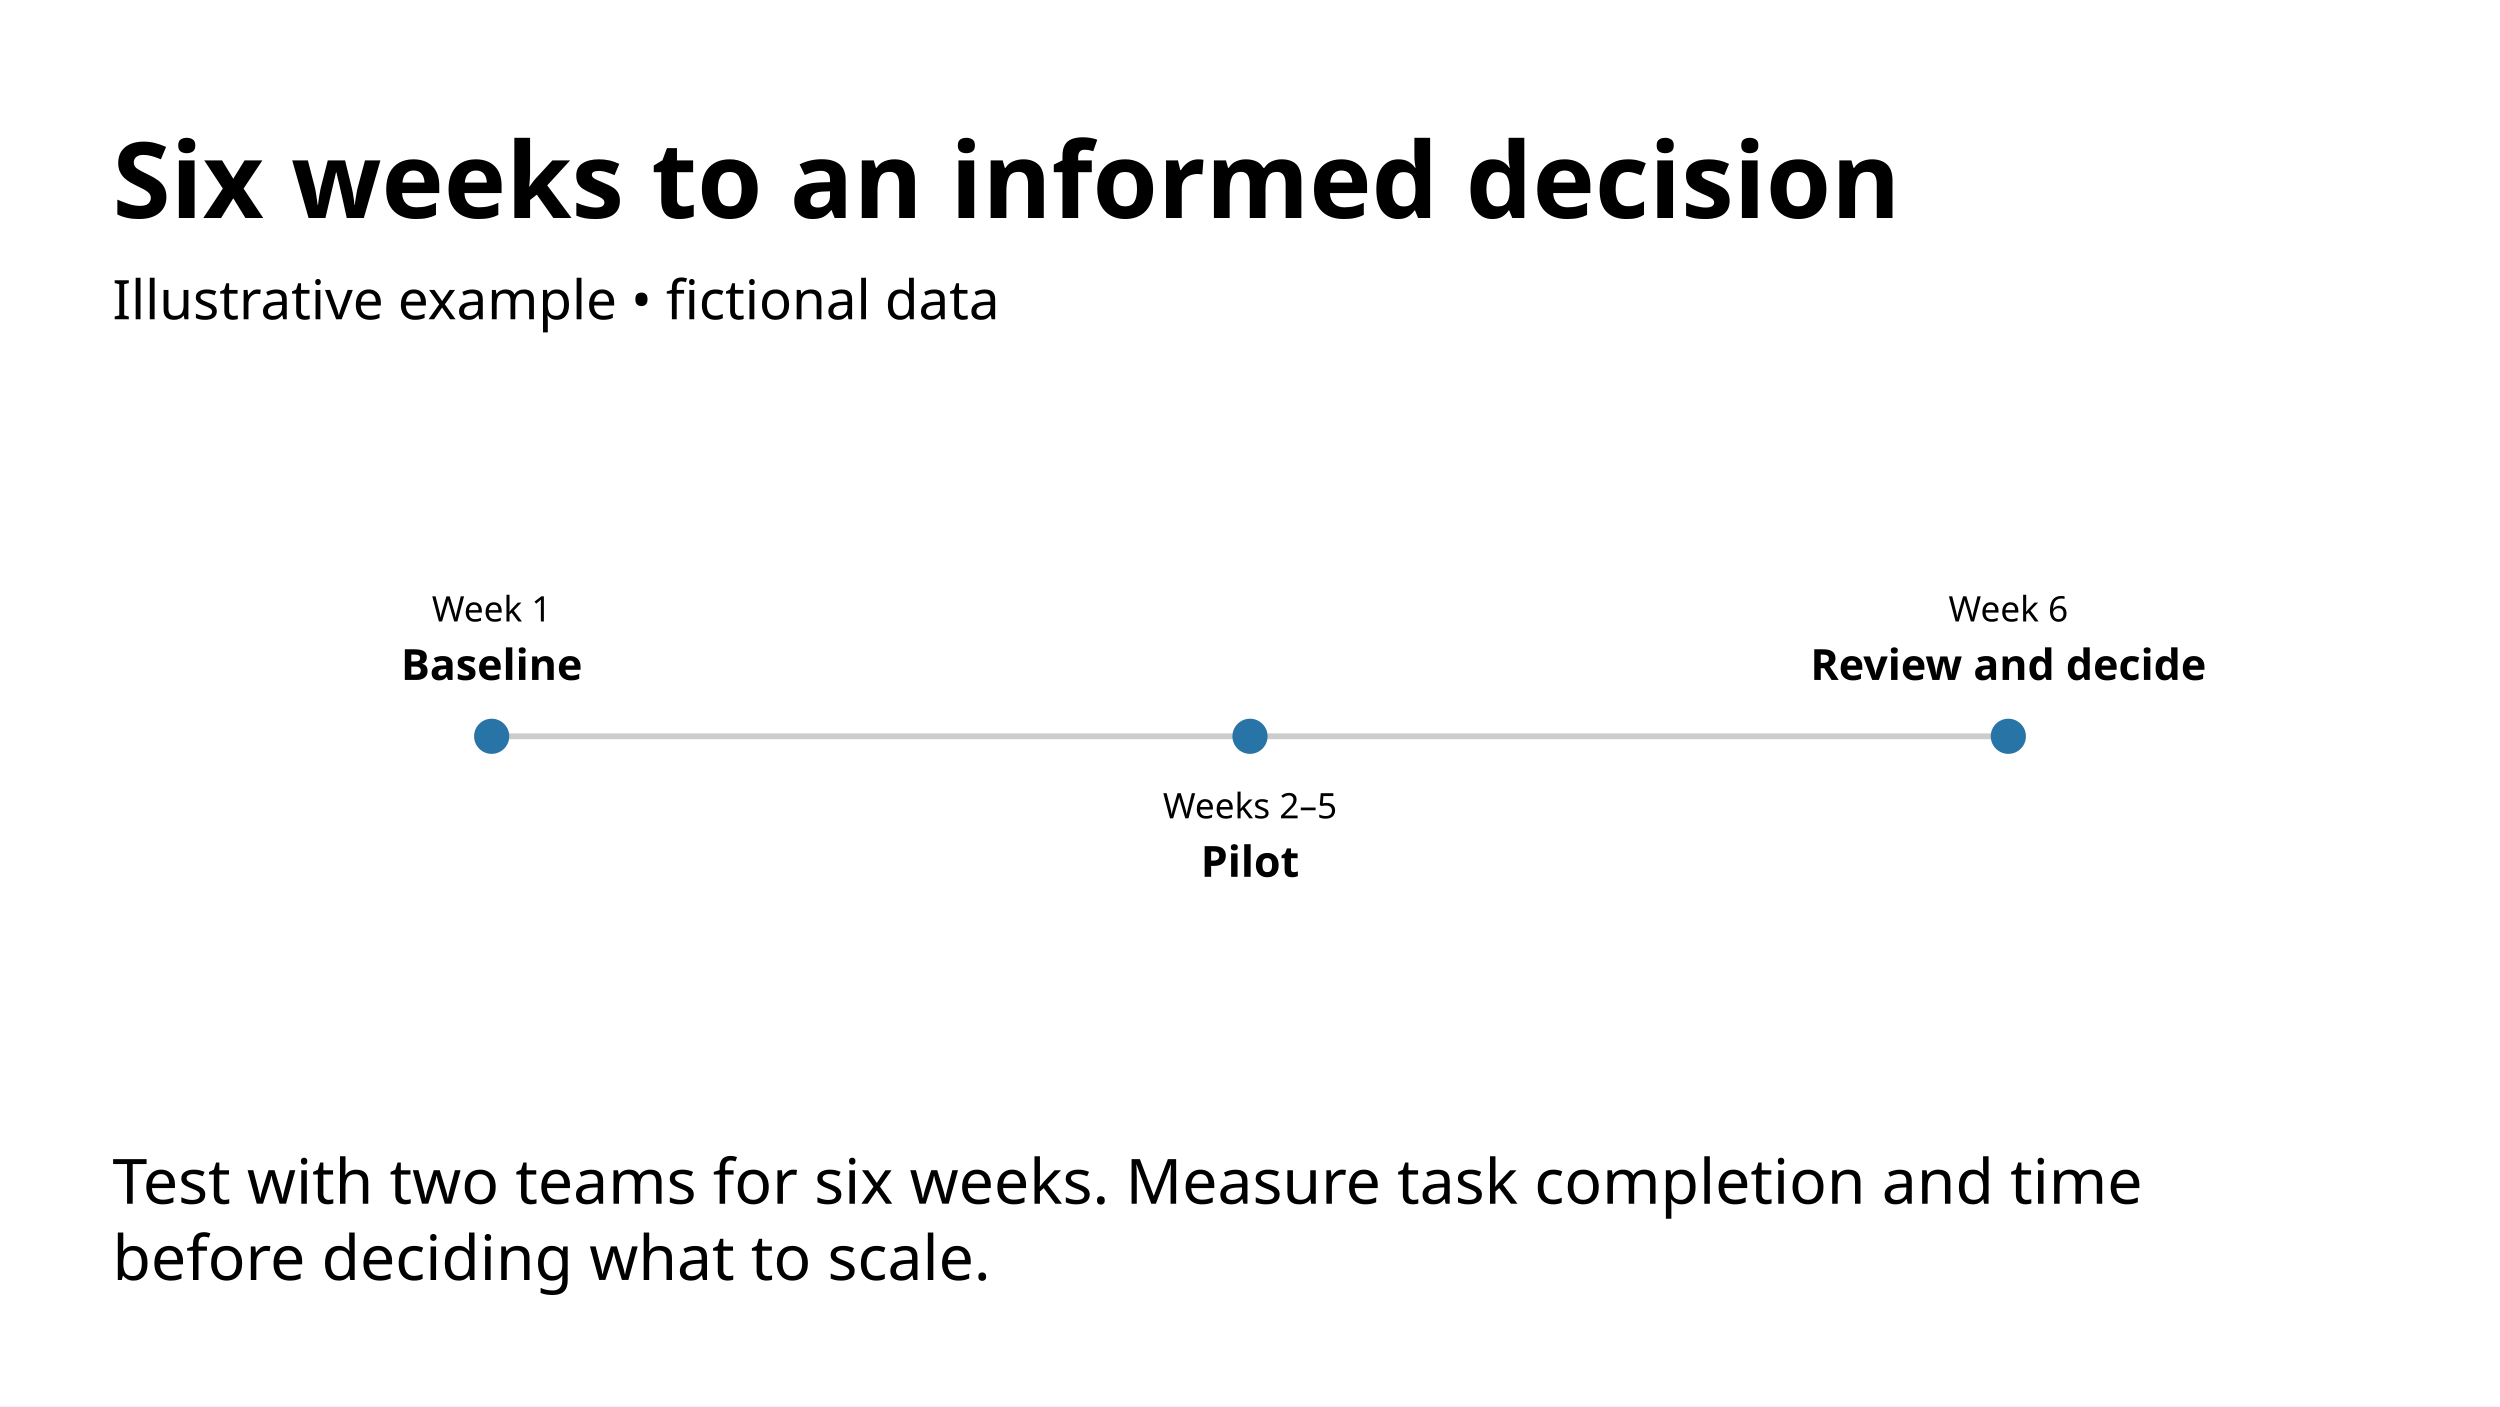
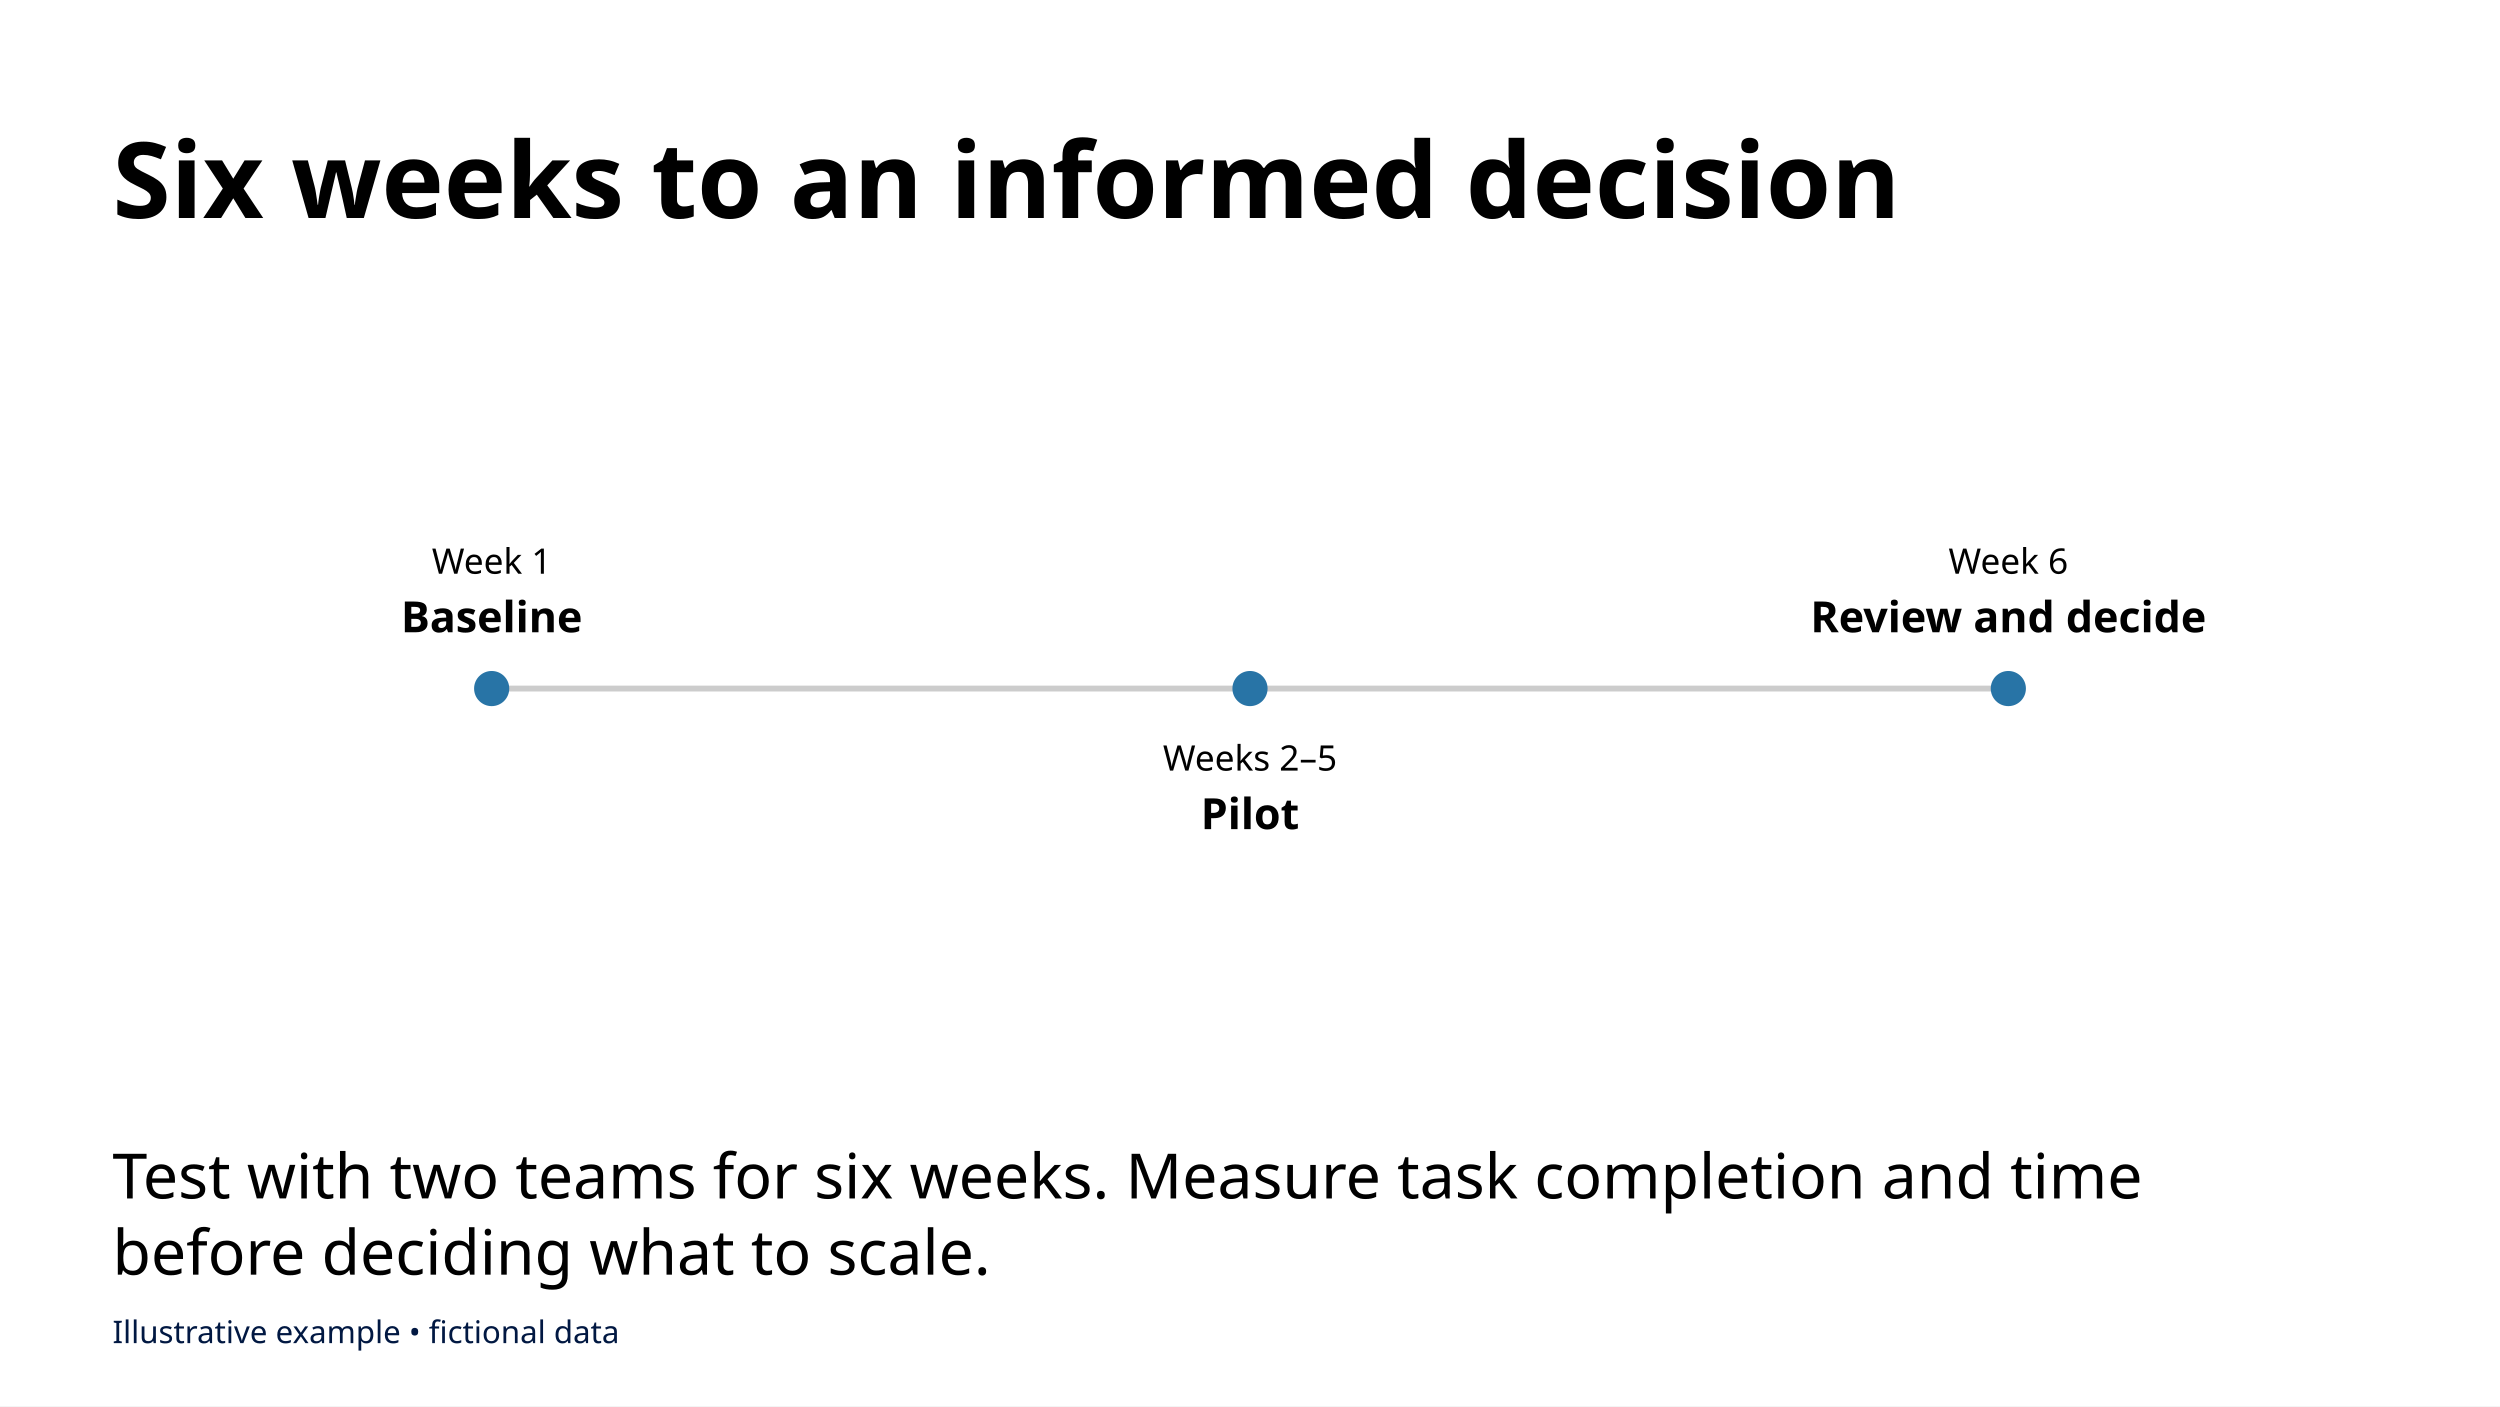
<svg xmlns="http://www.w3.org/2000/svg" aria-label="Six weeks to an informed decision" aria-roledescription="slide" height="720" role="group" viewBox="0 0 1280 720" width="1280">
  <rect aria-hidden="true" fill="#FFFFFF" height="720" opacity="1" width="1280" x="0" y="0" />
  <g>
    <text fill="#000000" font-family="Aptos Display, sans-serif" font-size="54" font-weight="700" style="white-space:pre" text-anchor="start" x="57.6" xml:space="preserve" y="111.6">Six weeks to an informed decision</text>
  </g>
  <g>
-     <text fill="#000000" font-family="Aptos, sans-serif" font-size="28" font-weight="400" style="white-space:pre" text-anchor="start" x="57.6" xml:space="preserve" y="163.48">Illustrative example • fictional data</text>
-   </g>
-   <g>
-     <line aria-hidden="true" stroke="#CCCCCC" stroke-width="3" x1="251.733" x2="1028.267" y1="376.98" y2="376.98" />
-     <circle aria-hidden="true" cx="251.733" cy="376.98" fill="#2874A6" r="9" />
-     <circle aria-hidden="true" cx="640" cy="376.98" fill="#2874A6" r="9" />
-     <circle aria-hidden="true" cx="1028.267" cy="376.98" fill="#2874A6" r="9" />
+     <line aria-hidden="true" stroke="#CCCCCC" stroke-width="3" x1="251.733" x2="1028.267" y1="352.54" y2="352.54" />
+     <circle aria-hidden="true" cx="251.733" cy="352.54" fill="#2874A6" r="9" />
+     <circle aria-hidden="true" cx="640" cy="352.54" fill="#2874A6" r="9" />
+     <circle aria-hidden="true" cx="1028.267" cy="352.54" fill="#2874A6" r="9" />
    <g>
      <g>
-         <text fill="#000000" font-family="Aptos, sans-serif" font-size="18" font-weight="500" style="white-space:pre" text-anchor="middle" x="251.733" xml:space="preserve" y="318.18">Week 1</text>
+         <text fill="#000000" font-family="Aptos, sans-serif" font-size="18" font-weight="500" style="white-space:pre" text-anchor="middle" x="251.733" xml:space="preserve" y="293.74">Week 1</text>
      </g>
    </g>
    <g>
      <g>
-         <text fill="#000000" font-family="Aptos, sans-serif" font-size="22" font-weight="600" style="white-space:pre" text-anchor="middle" x="251.733" xml:space="preserve" y="348.14">Baseline</text>
+         <text fill="#000000" font-family="Aptos, sans-serif" font-size="22" font-weight="600" style="white-space:pre" text-anchor="middle" x="251.733" xml:space="preserve" y="323.7">Baseline</text>
      </g>
    </g>
    <g>
      <g>
-         <text fill="#000000" font-family="Aptos, sans-serif" font-size="18" font-weight="500" style="white-space:pre" text-anchor="middle" x="640" xml:space="preserve" y="418.98">Weeks 2–5</text>
+         <text fill="#000000" font-family="Aptos, sans-serif" font-size="18" font-weight="500" style="white-space:pre" text-anchor="middle" x="640" xml:space="preserve" y="394.54">Weeks 2–5</text>
      </g>
    </g>
    <g>
      <g>
-         <text fill="#000000" font-family="Aptos, sans-serif" font-size="22" font-weight="600" style="white-space:pre" text-anchor="middle" x="640" xml:space="preserve" y="448.94">Pilot</text>
+         <text fill="#000000" font-family="Aptos, sans-serif" font-size="22" font-weight="600" style="white-space:pre" text-anchor="middle" x="640" xml:space="preserve" y="424.5">Pilot</text>
      </g>
    </g>
    <g>
      <g>
-         <text fill="#000000" font-family="Aptos, sans-serif" font-size="18" font-weight="500" style="white-space:pre" text-anchor="middle" x="1028.267" xml:space="preserve" y="318.18">Week 6</text>
+         <text fill="#000000" font-family="Aptos, sans-serif" font-size="18" font-weight="500" style="white-space:pre" text-anchor="middle" x="1028.267" xml:space="preserve" y="293.74">Week 6</text>
      </g>
    </g>
    <g>
      <g>
-         <text fill="#000000" font-family="Aptos, sans-serif" font-size="22" font-weight="600" style="white-space:pre" text-anchor="middle" x="1028.267" xml:space="preserve" y="348.14">Review and decide</text>
+         <text fill="#000000" font-family="Aptos, sans-serif" font-size="22" font-weight="600" style="white-space:pre" text-anchor="middle" x="1028.267" xml:space="preserve" y="323.7">Review and decide</text>
      </g>
    </g>
  </g>
  <g>
-     <text fill="#000000" font-family="Aptos, sans-serif" font-size="32" font-weight="400" style="white-space:pre" text-anchor="start" x="57.6" xml:space="preserve" y="616.32">Test with two teams for six weeks. Measure task completion and time </text>
-     <text fill="#000000" font-family="Aptos, sans-serif" font-size="32" font-weight="400" style="white-space:pre" text-anchor="start" x="57.6" xml:space="preserve" y="655.36">before deciding what to scale.</text>
+     <text fill="#000000" font-family="Aptos, sans-serif" font-size="32" font-weight="400" style="white-space:pre" text-anchor="start" x="57.6" xml:space="preserve" y="613.6">Test with two teams for six weeks. Measure task completion and time </text>
+     <text fill="#000000" font-family="Aptos, sans-serif" font-size="32" font-weight="400" style="white-space:pre" text-anchor="start" x="57.6" xml:space="preserve" y="652.64">before deciding what to scale.</text>
+   </g>
+   <g />
+   <g>
+     <g>
+       <g>
+         <text fill="#011842" font-family="Aptos, sans-serif" font-size="16" font-weight="400" style="white-space:pre" text-anchor="start" x="57.6" xml:space="preserve" y="687.68">Illustrative example • fictional data</text>
+       </g>
+     </g>
  </g>
</svg>
